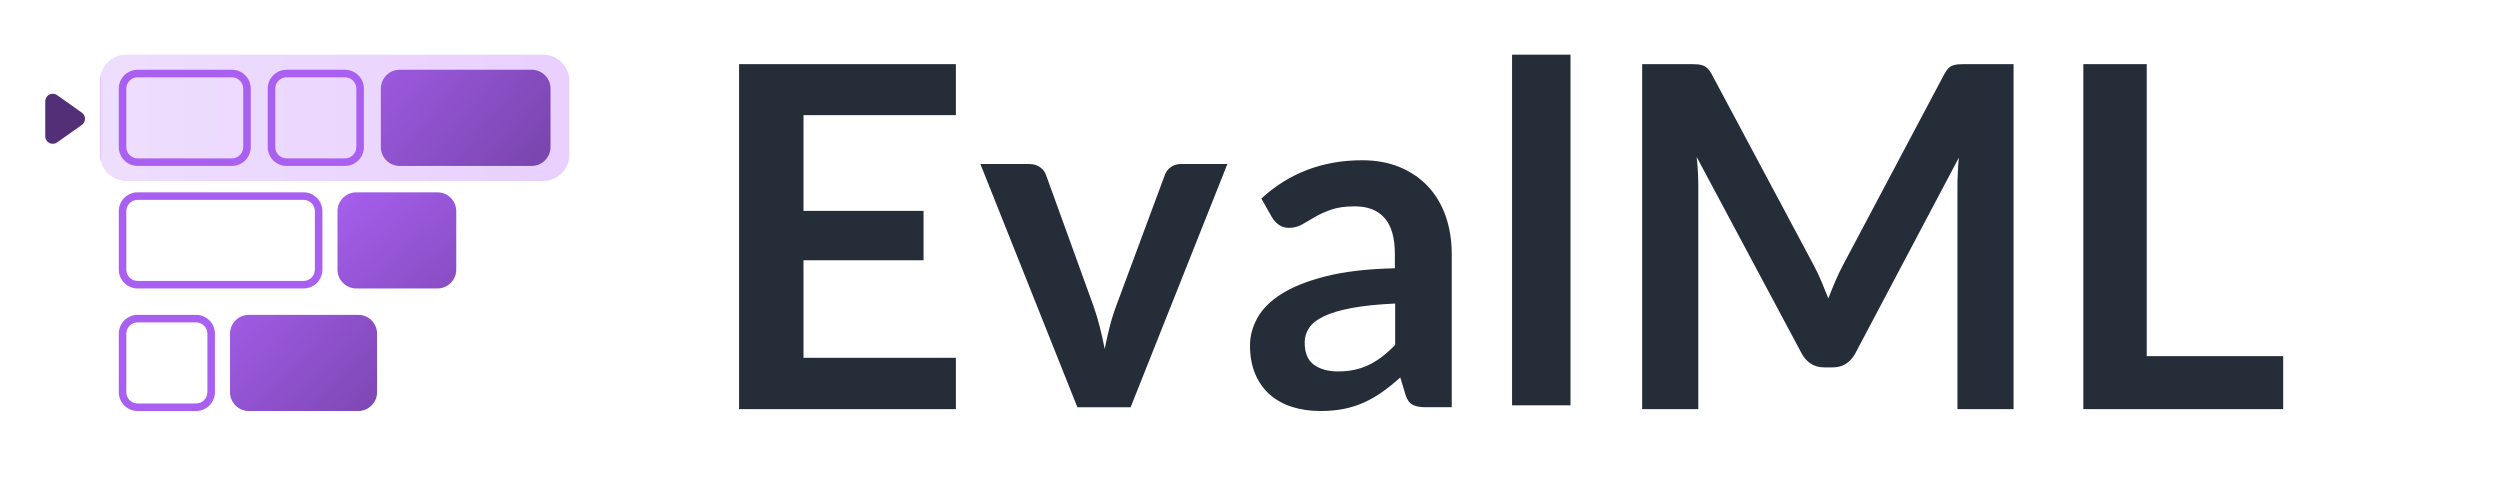
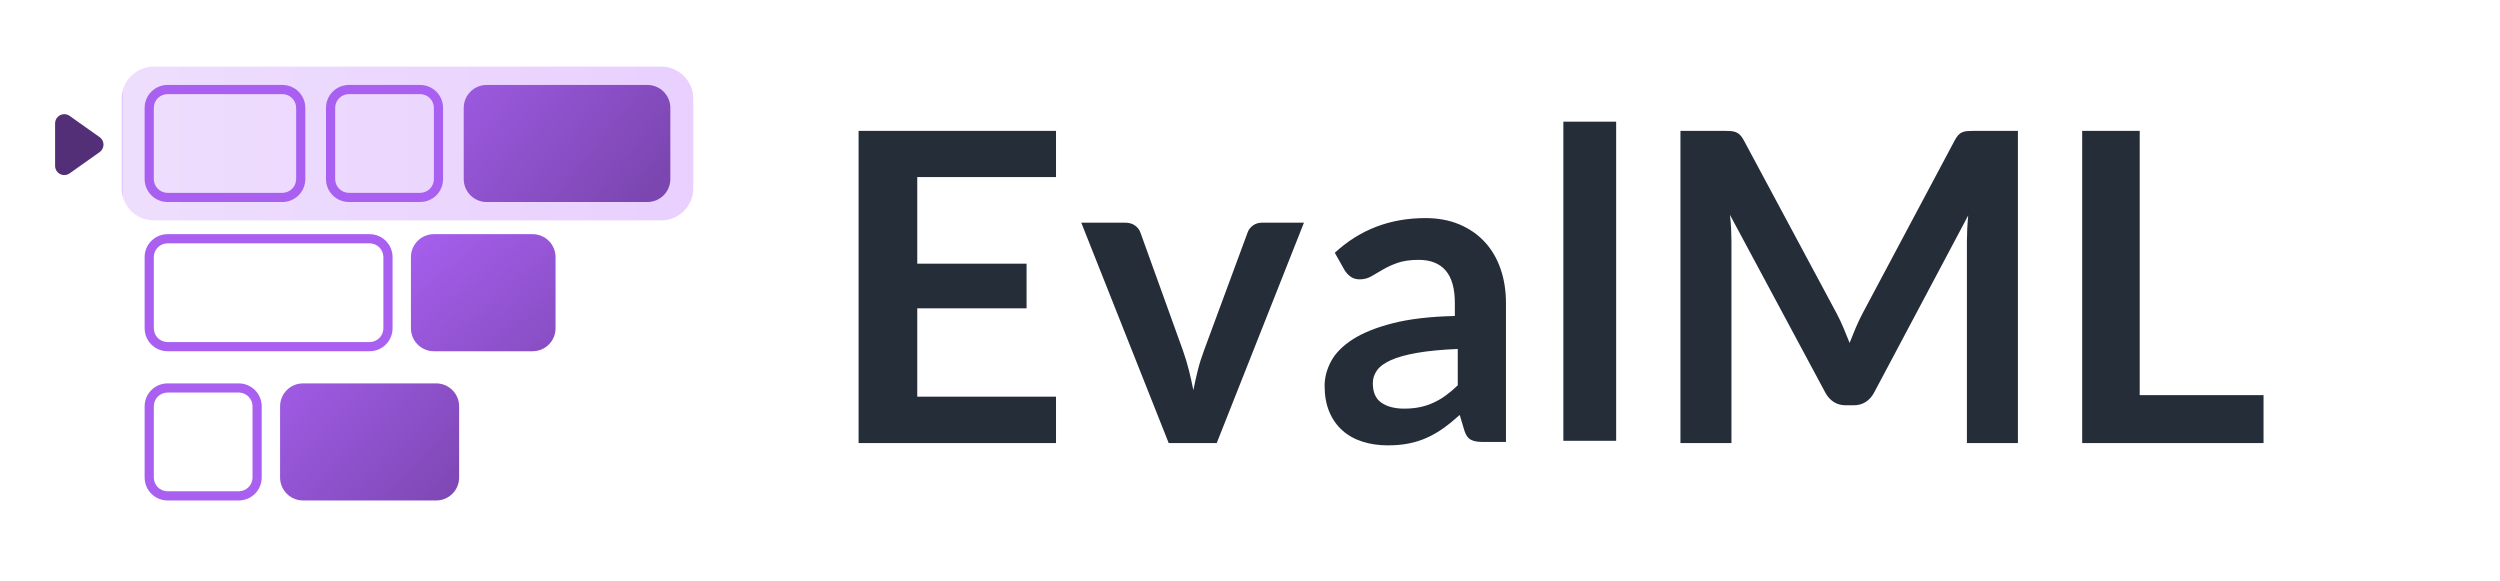
- <svg xmlns="http://www.w3.org/2000/svg" width="1326px" height="253px" viewBox="0 0 1326 253" version="1.1">
+ <svg xmlns="http://www.w3.org/2000/svg" width="1089px" height="253px" viewBox="0 0 1089 253" version="1.1">
  <defs>
    <linearGradient x1="0%" y1="50%" x2="100%" y2="50%" id="linearGradient-1">
      <stop stop-color="#E3C7FF" offset="0%" />
      <stop stop-color="#EEDEFD" offset="0%" />
      <stop stop-color="#E9D0FF" offset="100%" />
    </linearGradient>
    <linearGradient x1="-78.507%" y1="57.366%" x2="73.897%" y2="127.832%" id="linearGradient-2">
      <stop stop-color="#A961F2" offset="0%" />
      <stop stop-color="#7B46B0" offset="100%" />
    </linearGradient>
    <linearGradient x1="-78.507%" y1="59.807%" x2="73.897%" y2="153.622%" id="linearGradient-3">
      <stop stop-color="#A961F2" offset="0%" />
      <stop stop-color="#7B46B0" offset="100%" />
    </linearGradient>
    <linearGradient x1="-78.507%" y1="65.033%" x2="73.897%" y2="208.841%" id="linearGradient-4">
      <stop stop-color="#A961F2" offset="0%" />
      <stop stop-color="#7B46B0" offset="100%" />
    </linearGradient>
  </defs>
-   <g id="EvalML-Horizontal_nav" stroke="none" stroke-width="1" fill="none" fill-rule="evenodd">
-     <path d="M507,217 L507,189.79 L426.172,189.79 L426.172,138.029 L489.851,138.029 L489.851,111.832 L426.172,111.832 L426.172,61.083 L507,61.083 L507,34 L392,34 L392,217 L507,217 Z M599.684,216 L651,87 L626.414,87 C624.312,87 622.505,87.545 620.992,88.635 C619.479,89.724 618.429,91.107 617.84,92.784 L617.84,92.784 L592.245,161.684 C590.732,165.708 589.493,169.647 588.526,173.503 C587.559,177.359 586.698,181.214 585.941,185.07 C585.185,181.214 584.323,177.359 583.357,173.503 C582.39,169.647 581.192,165.708 579.763,161.684 L579.763,161.684 L554.799,92.784 C554.21,91.107 553.139,89.724 551.584,88.635 C550.029,87.545 548.116,87 545.847,87 L545.847,87 L520,87 L571.442,216 L599.684,216 Z M700.294,218 C704.882,218 709.054,217.624 712.808,216.872 C716.563,216.12 720.108,214.992 723.446,213.487 C726.783,211.983 730.016,210.124 733.144,207.909 C736.273,205.694 739.464,203.125 742.718,200.2 L742.718,200.2 L745.471,209.351 C746.306,212.025 747.557,213.801 749.226,214.678 C750.894,215.556 753.189,215.994 756.109,215.994 L756.109,215.994 L770,215.994 L770,134.765 C770,127.495 768.936,120.809 766.809,114.709 C764.681,108.608 761.573,103.364 757.485,98.977 C753.397,94.59 748.412,91.163 742.53,88.698 C736.649,86.233 729.953,85 722.444,85 C701.587,85 683.774,91.769 669.007,105.307 L669.007,105.307 L674.639,115.21 C675.556,116.798 676.766,118.135 678.268,119.221 C679.77,120.308 681.563,120.851 683.649,120.851 C686.152,120.851 688.446,120.266 690.532,119.096 C692.618,117.926 694.891,116.61 697.353,115.148 C699.814,113.685 702.713,112.369 706.05,111.199 C709.388,110.029 713.559,109.444 718.565,109.444 C725.49,109.444 730.767,111.512 734.396,115.649 C738.025,119.786 739.84,126.158 739.84,134.765 L739.84,134.765 L739.84,142.287 C725.239,142.621 713.017,144.041 703.172,146.549 C693.327,149.056 685.443,152.21 679.519,156.013 C673.596,159.815 669.362,164.077 666.817,168.799 C664.272,173.52 663,178.305 663,183.152 C663,188.918 663.918,193.974 665.753,198.32 C667.589,202.665 670.154,206.3 673.45,209.225 C676.745,212.15 680.687,214.344 685.276,215.806 C689.865,217.269 694.871,218 700.294,218 Z M709.651,197 C704.402,197 700.148,195.817 696.889,193.451 C693.63,191.085 692,187.155 692,181.662 C692,178.873 692.783,176.296 694.349,173.93 C695.915,171.563 698.561,169.493 702.286,167.718 C706.011,165.944 710.942,164.486 717.079,163.345 C723.217,162.204 730.857,161.423 740,161 L740,161 L740,182.93 C737.714,185.296 735.45,187.345 733.206,189.077 C730.963,190.81 728.635,192.268 726.222,193.451 C723.81,194.634 721.249,195.521 718.54,196.113 C715.831,196.704 712.868,197 709.651,197 Z M833,215 L833,29 L802,29 L802,215 L833,215 Z M900.776,217 L900.776,98.797 C900.776,96.519 900.713,94.051 900.588,91.393 C900.462,88.735 900.232,86.015 899.897,83.23 L899.897,83.23 L955.554,187.386 C956.811,189.748 958.444,191.583 960.454,192.891 C962.464,194.199 964.81,194.853 967.49,194.853 L967.49,194.853 L972.138,194.853 C974.819,194.853 977.164,194.199 979.174,192.891 C981.184,191.583 982.818,189.748 984.074,187.386 L984.074,187.386 L1038.978,83.61 C1038.726,86.31 1038.538,88.967 1038.412,91.583 C1038.287,94.198 1038.224,96.603 1038.224,98.797 L1038.224,98.797 L1038.224,217 L1068,217 L1068,34 L1042.496,34 C1040.988,34 1039.69,34.042 1038.601,34.127 C1037.512,34.211 1036.528,34.422 1035.648,34.759 C1034.769,35.097 1033.973,35.645 1033.261,36.405 C1032.549,37.164 1031.858,38.176 1031.188,39.442 L1031.188,39.442 L977.415,140.813 C975.991,143.513 974.651,146.34 973.395,149.293 C972.138,152.246 970.924,155.241 969.751,158.278 C968.579,155.325 967.385,152.393 966.171,149.482 C964.956,146.572 963.637,143.766 962.213,141.066 L962.213,141.066 L907.938,39.442 C907.267,38.176 906.555,37.164 905.802,36.405 C905.048,35.645 904.231,35.097 903.352,34.759 C902.472,34.422 901.488,34.211 900.399,34.127 C899.31,34.042 898.012,34 896.504,34 L896.504,34 L871,34 L871,217 L900.776,217 Z M1211,217 L1211,188.905 L1138.625,188.905 L1138.625,34 L1105,34 L1105,217 L1211,217 Z" id="EvalML" fill="#252D39" fill-rule="nonzero" />
+   <g id="EvalML-Horizontal_nav_2" stroke="none" stroke-width="1" fill="none" fill-rule="evenodd">
+     <path d="M460,193 L460,172.779 L399.555,172.779 L399.555,134.311 L447.175,134.311 L447.175,114.842 L399.555,114.842 L399.555,77.127 L460,77.127 L460,57 L374,57 L374,193 L460,193 Z M530.003,193 L568,97 L549.795,97 C548.239,97 546.901,97.405 545.781,98.216 C544.66,99.027 543.882,100.057 543.447,101.304 L543.447,101.304 L524.495,152.579 C523.374,155.573 522.456,158.505 521.741,161.374 C521.025,164.244 520.387,167.113 519.827,169.982 C519.267,167.113 518.629,164.244 517.913,161.374 C517.197,158.505 516.31,155.573 515.252,152.579 L515.252,152.579 L496.767,101.304 C496.331,100.057 495.538,99.027 494.386,98.216 C493.235,97.405 491.819,97 490.139,97 L490.139,97 L471,97 L509.09,193 L530.003,193 Z M604.535,194 C607.922,194 611.002,193.72 613.774,193.16 C616.546,192.6 619.164,191.761 621.628,190.641 C624.092,189.521 626.479,188.137 628.789,186.489 C631.099,184.84 633.455,182.927 635.857,180.75 L635.857,180.75 L637.89,187.562 C638.506,189.552 639.43,190.874 640.662,191.527 C641.894,192.18 643.588,192.507 645.744,192.507 L645.744,192.507 L656,192.507 L656,132.043 C656,126.631 655.215,121.655 653.644,117.114 C652.073,112.573 649.779,108.67 646.76,105.404 C643.742,102.138 640.061,99.588 635.719,97.753 C631.376,95.918 626.433,95 620.889,95 C605.489,95 592.338,100.039 581.435,110.116 L581.435,110.116 L585.593,117.487 C586.271,118.669 587.164,119.664 588.273,120.473 C589.381,121.282 590.706,121.686 592.246,121.686 C594.094,121.686 595.788,121.251 597.327,120.38 C598.867,119.509 600.546,118.529 602.363,117.441 C604.18,116.352 606.321,115.372 608.785,114.501 C611.249,113.631 614.329,113.195 618.025,113.195 C623.137,113.195 627.033,114.735 629.713,117.814 C632.392,120.893 633.732,125.636 633.732,132.043 L633.732,132.043 L633.732,137.642 C622.952,137.891 613.928,138.948 606.66,140.814 C599.391,142.68 593.57,145.029 589.196,147.859 C584.823,150.689 581.697,153.862 579.818,157.377 C577.939,160.891 577,164.452 577,168.06 C577,172.352 577.678,176.116 579.033,179.351 C580.388,182.585 582.282,185.291 584.715,187.468 C587.148,189.646 590.059,191.279 593.447,192.367 C596.835,193.456 600.531,194 604.535,194 Z M611.606,178 C607.56,178 604.281,177.146 601.769,175.437 C599.256,173.728 598,170.89 598,166.923 C598,164.908 598.604,163.047 599.811,161.338 C601.018,159.629 603.057,158.134 605.929,156.852 C608.8,155.57 612.601,154.518 617.332,153.694 C622.063,152.87 627.952,152.305 635,152 L635,152 L635,167.838 C633.238,169.547 631.493,171.027 629.763,172.278 C628.034,173.529 626.239,174.582 624.38,175.437 C622.52,176.291 620.546,176.932 618.458,177.359 C616.369,177.786 614.086,178 611.606,178 Z M704,192 L704,53 L681,53 L681,192 L704,192 Z M754.219,193 L754.219,105.155 C754.219,103.462 754.172,101.628 754.078,99.653 C753.984,97.678 753.812,95.656 753.562,93.586 L753.562,93.586 L795.094,170.992 C796.031,172.747 797.25,174.111 798.75,175.083 C800.25,176.055 802,176.541 804,176.541 L804,176.541 L807.469,176.541 C809.469,176.541 811.219,176.055 812.719,175.083 C814.219,174.111 815.438,172.747 816.375,170.992 L816.375,170.992 L857.344,93.869 C857.156,95.875 857.016,97.85 856.922,99.794 C856.828,101.738 856.781,103.525 856.781,105.155 L856.781,105.155 L856.781,193 L879,193 L879,57 L859.969,57 C858.844,57 857.875,57.031 857.062,57.094 C856.25,57.157 855.516,57.314 854.859,57.564 C854.203,57.815 853.609,58.223 853.078,58.787 C852.547,59.351 852.031,60.104 851.531,61.044 L851.531,61.044 L811.406,136.38 C810.344,138.387 809.344,140.487 808.406,142.682 C807.469,144.876 806.562,147.102 805.688,149.36 C804.812,147.165 803.922,144.986 803.016,142.823 C802.109,140.66 801.125,138.575 800.062,136.568 L800.062,136.568 L759.562,61.044 C759.062,60.104 758.531,59.351 757.969,58.787 C757.406,58.223 756.797,57.815 756.141,57.564 C755.484,57.314 754.75,57.157 753.938,57.094 C753.125,57.031 752.156,57 751.031,57 L751.031,57 L732,57 L732,193 L754.219,193 Z M986,193 L986,172.12 L932.06,172.12 L932.06,57 L907,57 L907,193 L986,193 Z" id="EvalML" fill="#252D39" fill-rule="nonzero" />
    <rect id="Rectangle-Copy-28" fill="url(#linearGradient-1)" x="53" y="29" width="249" height="67" rx="14" />
    <path d="M123,37 C128.523,37 133,41.477 133,47 L133,78 C133,83.523 128.523,88 123,88 L73,88 C67.477,88 63,83.523 63,78 L63,47 C63,41.477 67.477,37 73,37 L123,37 Z M123,41 L73,41 C69.762,41 67.122,43.566 67.004,46.775 L67,47 L67,78 C67,81.238 69.566,83.878 72.775,83.996 L73,84 L123,84 C126.238,84 128.878,81.434 128.996,78.225 L129,78 L129,47 C129,43.762 126.434,41.122 123.225,41.004 L123,41 Z" id="Rectangle-Copy-29" fill="#A960F1" fill-rule="nonzero" />
    <path d="M104,167 C109.523,167 114,171.477 114,177 L114,208 C114,213.523 109.523,218 104,218 L73,218 C67.477,218 63,213.523 63,208 L63,177 C63,171.477 67.477,167 73,167 L104,167 Z M104,171 L73,171 C69.762,171 67.122,173.566 67.004,176.775 L67,177 L67,208 C67,211.238 69.566,213.878 72.775,213.996 L73,214 L104,214 C107.238,214 109.878,211.434 109.996,208.225 L110,208 L110,177 C110,173.762 107.434,171.122 104.225,171.004 L104,171 Z" id="Rectangle-Copy-30" fill="#A960F1" fill-rule="nonzero" />
    <path d="M183,37 C188.523,37 193,41.477 193,47 L193,78 C193,83.523 188.523,88 183,88 L152,88 C146.477,88 142,83.523 142,78 L142,47 C142,41.477 146.477,37 152,37 L183,37 Z M183,41 L152,41 C148.762,41 146.122,43.566 146.004,46.775 L146,47 L146,78 C146,81.238 148.566,83.878 151.775,83.996 L152,84 L183,84 C186.238,84 188.878,81.434 188.996,78.225 L189,78 L189,47 C189,43.762 186.434,41.122 183.225,41.004 L183,41 Z" id="Rectangle-Copy-31" fill="#A960F1" fill-rule="nonzero" />
    <rect id="Rectangle-Copy-50" fill="url(#linearGradient-2)" x="202" y="37" width="90" height="51" rx="10" />
    <path d="M161,102 C166.523,102 171,106.477 171,112 L171,143 C171,148.523 166.523,153 161,153 L73,153 C67.477,153 63,148.523 63,143 L63,112 C63,106.477 67.477,102 73,102 L161,102 Z M161,106 L73,106 C69.762,106 67.122,108.566 67.004,111.775 L67,112 L67,143 C67,146.238 69.566,148.878 72.775,148.996 L73,149 L161,149 C164.238,149 166.878,146.434 166.996,143.225 L167,143 L167,112 C167,108.762 164.434,106.122 161.225,106.004 L161,106 Z" id="Rectangle-Copy-46" fill="#A960F1" fill-rule="nonzero" />
    <rect id="Rectangle-Copy-47" fill="url(#linearGradient-3)" x="122" y="167" width="78" height="51" rx="10" />
    <rect id="Rectangle-Copy-51" fill="url(#linearGradient-4)" x="179" y="102" width="63" height="51" rx="10" />
    <path d="M39.264,55.608 L48.529,68.688 C49.806,70.491 49.38,72.987 47.577,74.264 C46.901,74.743 46.093,75 45.265,75 L26.735,75 C24.526,75 22.735,73.209 22.735,71 C22.735,70.172 22.992,69.364 23.471,68.688 L32.736,55.608 C34.013,53.805 36.509,53.379 38.312,54.656 C38.681,54.917 39.003,55.239 39.264,55.608 Z" id="Triangle-Copy-5" fill="#522F76" transform="translate(36, 63) scale(-1, -1) rotate(-90) translate(-36, -63) " />
  </g>
</svg>
